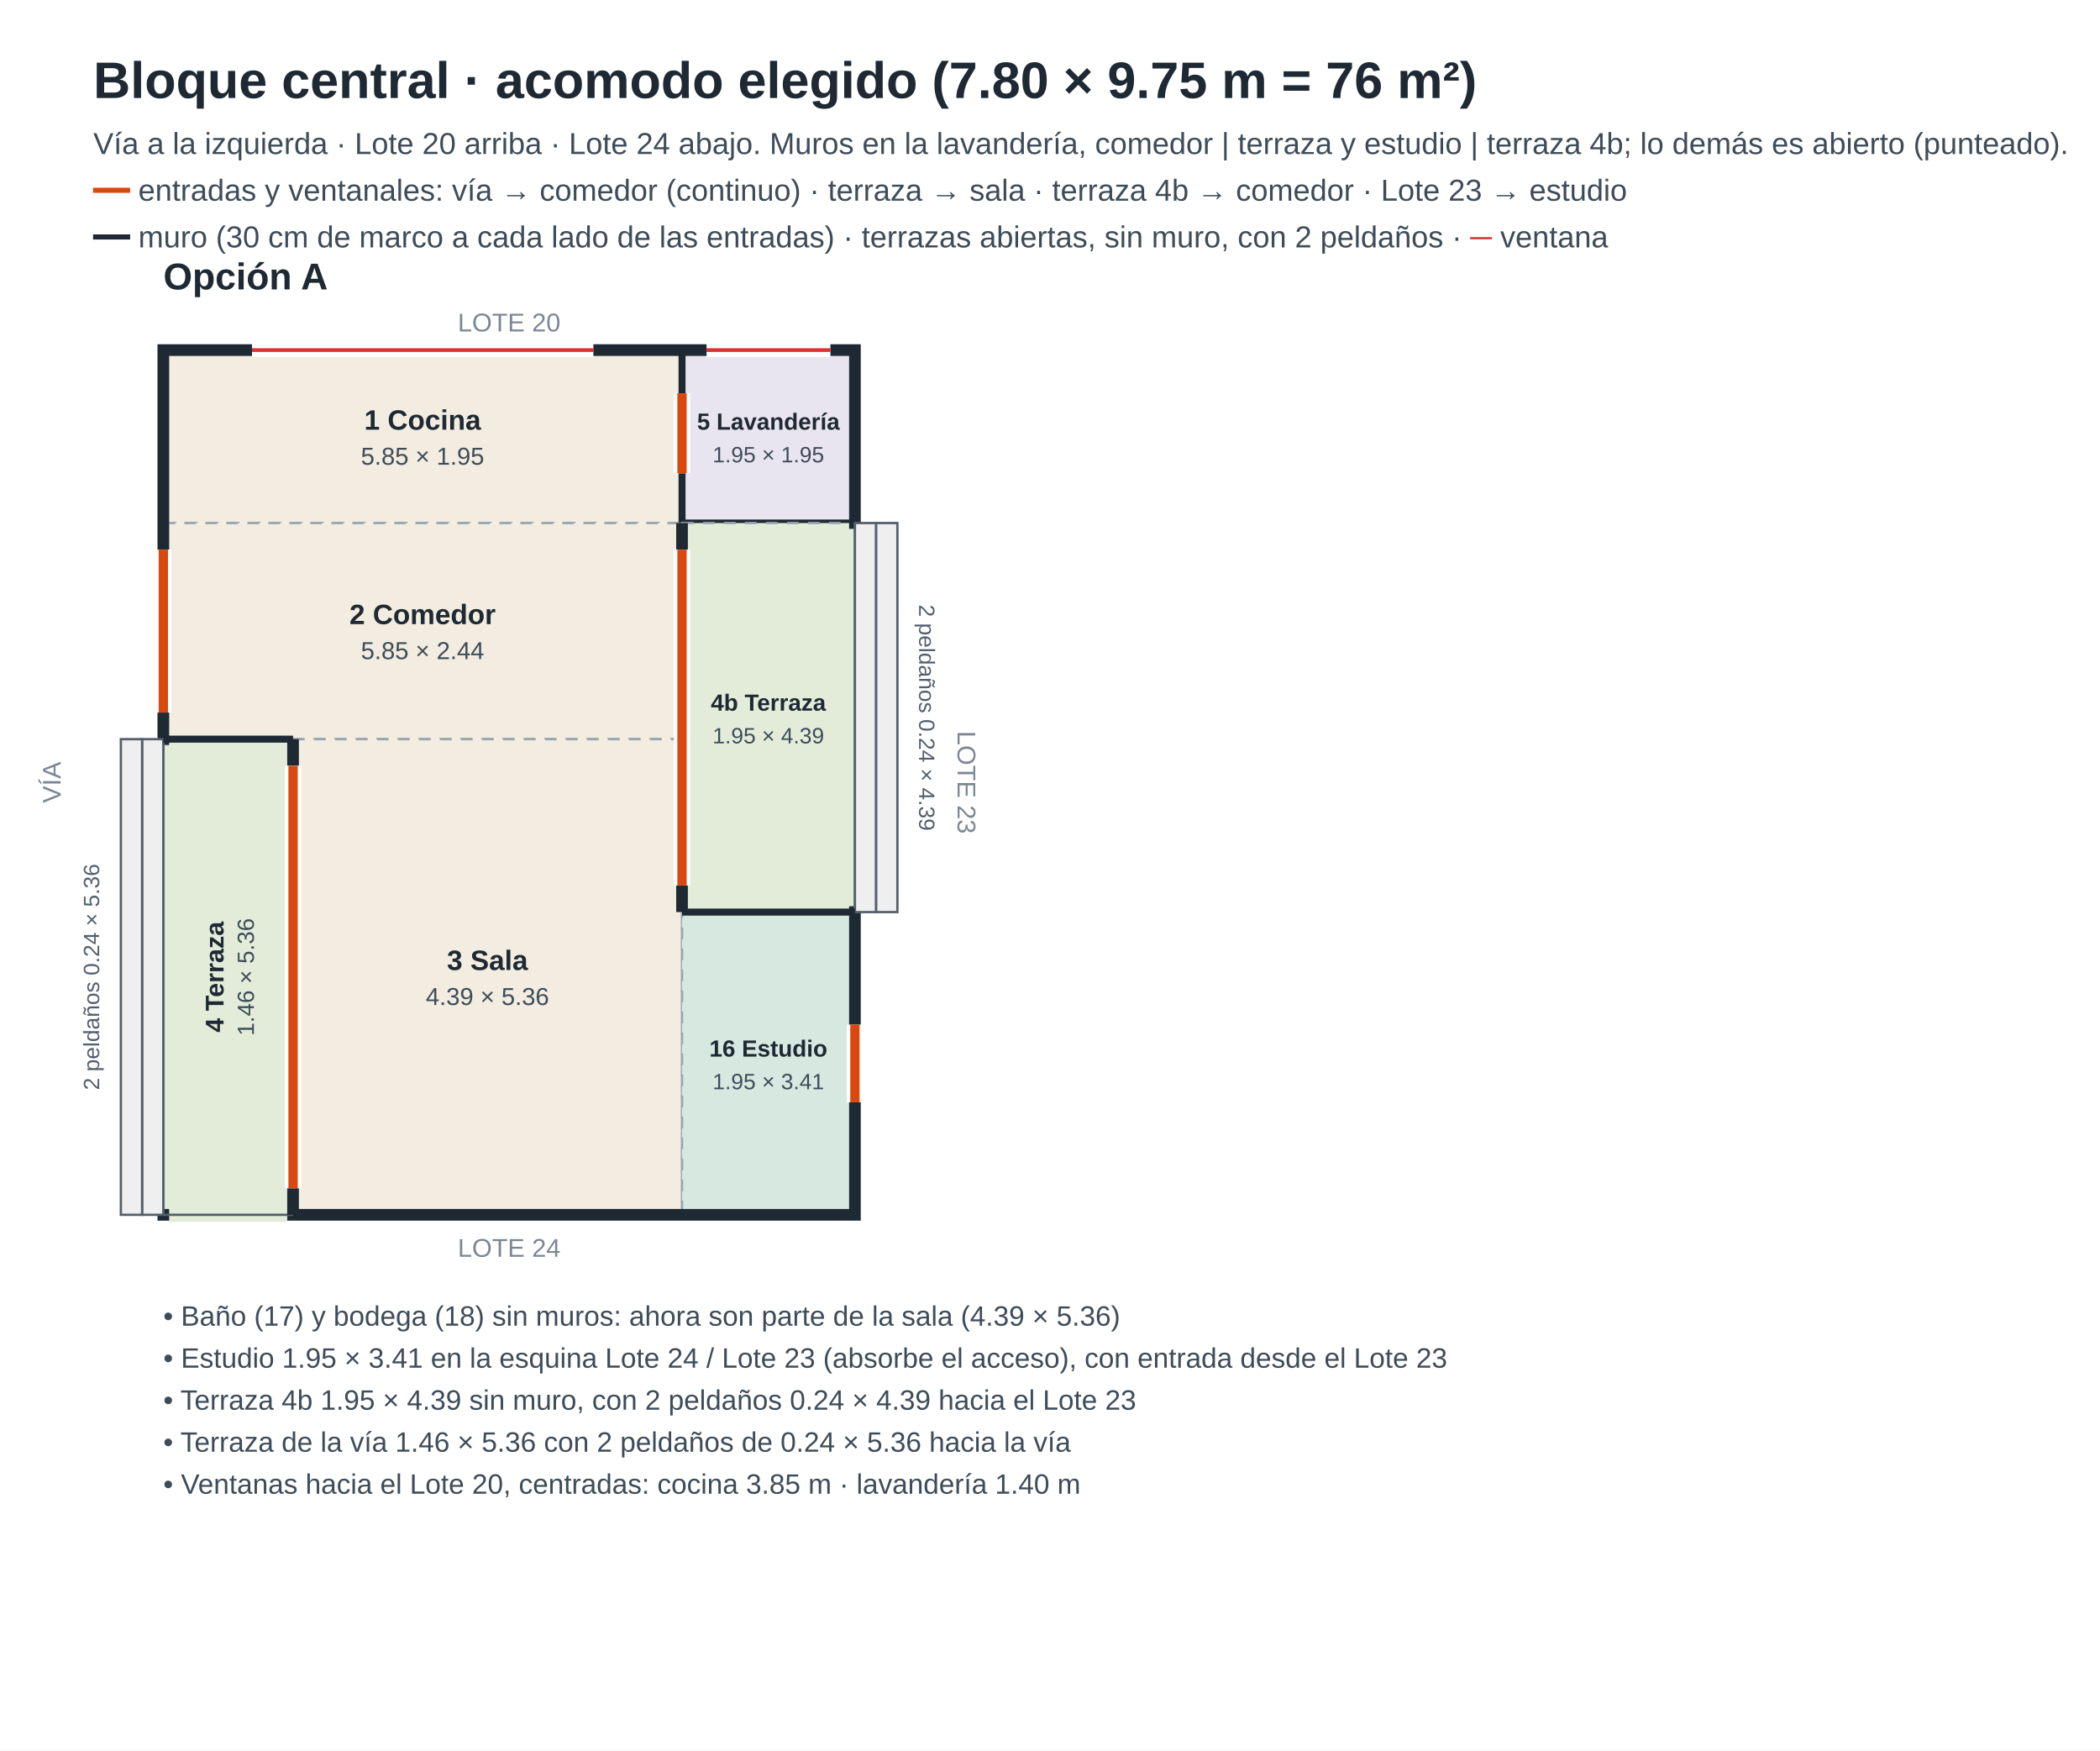
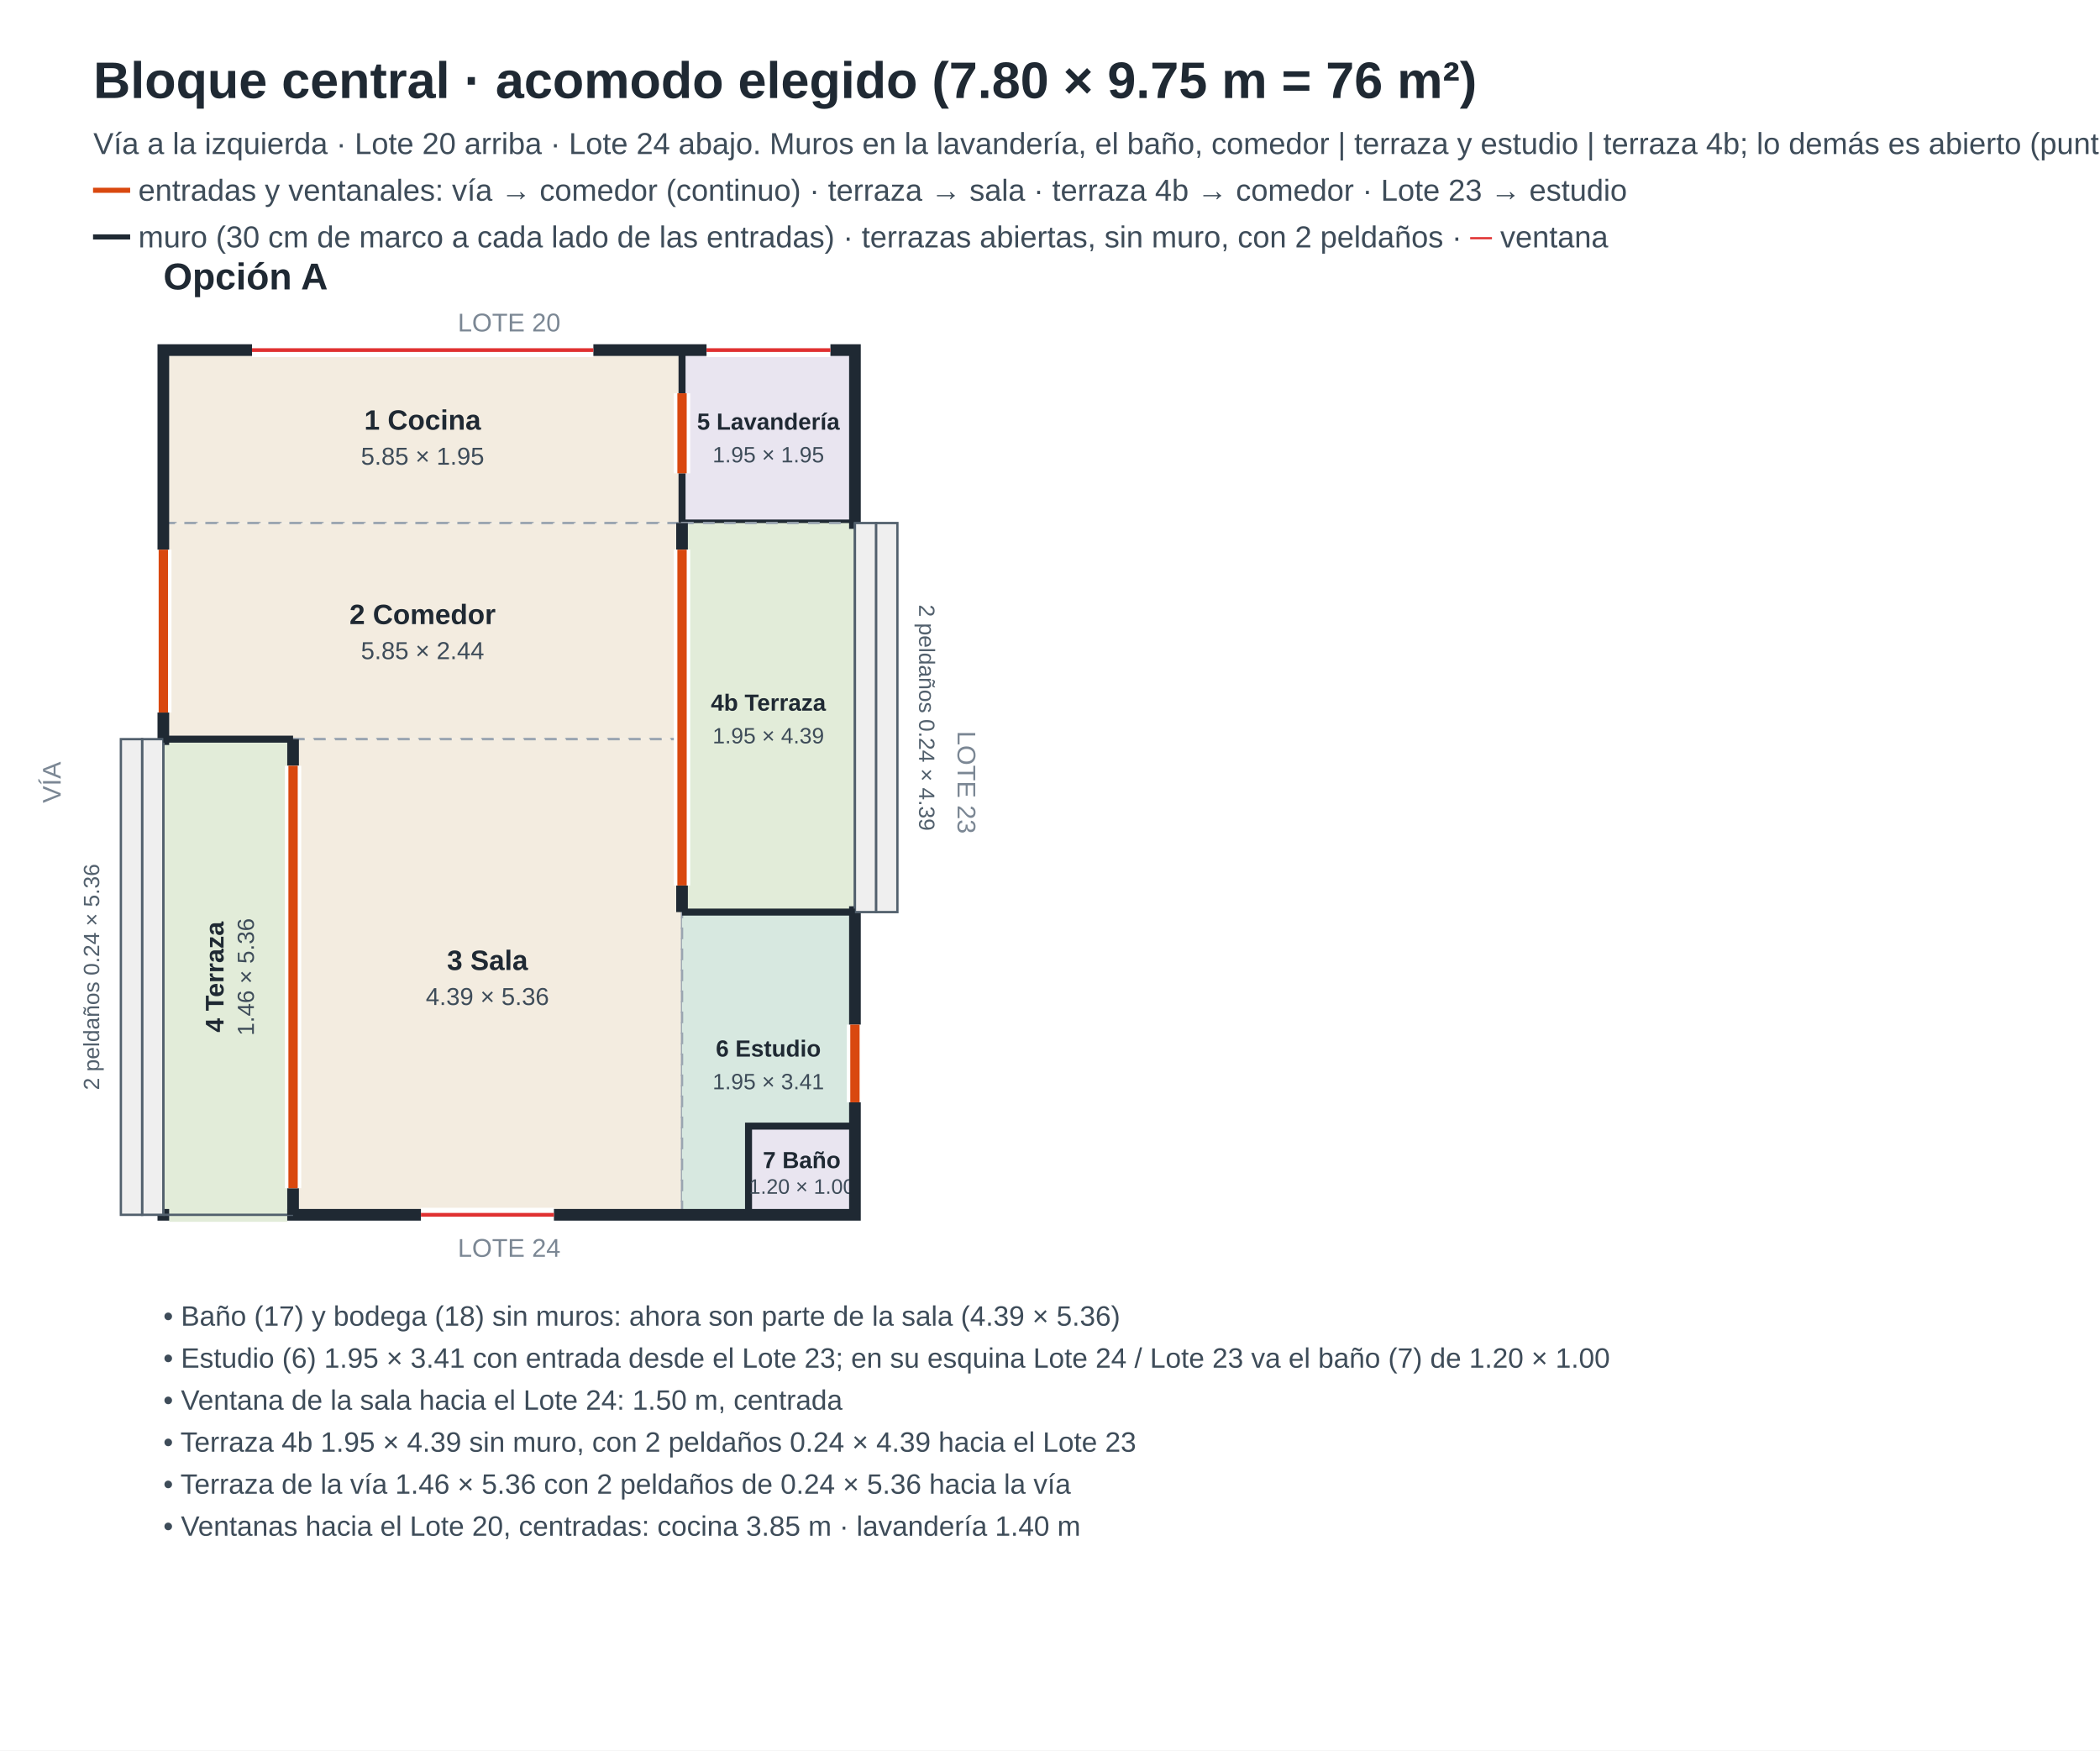
<svg xmlns="http://www.w3.org/2000/svg" viewBox="0 0 900 750" width="900" height="750" font-family="Segoe UI, Arial, sans-serif">
  <rect width="900" height="750" fill="#ffffff" />
  <text x="40" y="42" font-size="22" font-weight="700" fill="#1f2933">Bloque central · acomodo elegido (7.80 × 9.75 m = 76 m²)</text>
-   <text x="40" y="66" font-size="13" fill="#3e4c59">Vía a la izquierda · Lote 20 arriba · Lote 24 abajo. Muros en la lavandería, comedor | terraza y estudio | terraza 4b; lo demás es abierto (punteado).</text>
+   <text x="40" y="66" font-size="13" fill="#3e4c59">Vía a la izquierda · Lote 20 arriba · Lote 24 abajo. Muros en la lavandería, el baño, comedor | terraza y estudio | terraza 4b; lo demás es abierto (punteado).</text>
  <text x="40" y="86" font-size="13" fill="#3e4c59">
    <tspan fill="#d9480f" font-weight="700">━━</tspan> entradas y ventanales: vía → comedor (continuo) · terraza → sala · terraza 4b → comedor · Lote 23 → estudio</text>
  <text x="40" y="106" font-size="13" fill="#3e4c59">
    <tspan fill="#1f2933" font-weight="700">━━</tspan> muro (30 cm de marco a cada lado de las entradas) · terrazas abiertas, sin muro, con 2 peldaños · <tspan fill="#e03131" font-weight="700">─</tspan> ventana</text>
  <text x="70" y="124" font-size="16" font-weight="700" fill="#1f2933">Opción A</text>
  <rect x="70.0" y="150.0" width="222.3" height="74.1" fill="#f3ece0" stroke="#9aa5b1" stroke-width="1" stroke-dasharray="5 4" />
  <text x="181.1" y="184.1" font-size="12" font-weight="700" text-anchor="middle" fill="#1f2933">1 Cocina</text>
  <text x="181.1" y="199.1" font-size="10.5" text-anchor="middle" fill="#3e4c59">5.85 × 1.95</text>
  <rect x="292.3" y="150.0" width="74.1" height="74.1" fill="#e9e5f0" stroke="#1f2933" stroke-width="3" />
  <text x="329.3" y="184.1" font-size="10" font-weight="700" text-anchor="middle" fill="#1f2933">5 Lavandería</text>
  <text x="329.3" y="198.1" font-size="9.5" text-anchor="middle" fill="#3e4c59">1.95 × 1.95</text>
  <rect x="70.0" y="224.1" width="222.3" height="92.6" fill="#f3ece0" stroke="#9aa5b1" stroke-width="1" stroke-dasharray="5 4" />
  <text x="181.1" y="267.4" font-size="12" font-weight="700" text-anchor="middle" fill="#1f2933">2 Comedor</text>
  <text x="181.1" y="282.4" font-size="10.5" text-anchor="middle" fill="#3e4c59">5.85 × 2.44</text>
  <rect x="70.0" y="316.7" width="55.6" height="203.8" fill="#e2ecd9" stroke="#9aa5b1" stroke-width="1" stroke-dasharray="5 4" />
  <text x="97.8" y="416.6" font-size="11" font-weight="700" text-anchor="middle" fill="#1f2933" transform="rotate(-90 97.8 418.6)">4 Terraza</text>
  <text x="97.8" y="429.6" font-size="10" text-anchor="middle" fill="#3e4c59" transform="rotate(-90 97.8 418.6)">1.46 × 5.36</text>
  <rect x="125.6" y="316.7" width="166.7" height="203.8" fill="#f3ece0" stroke="#9aa5b1" stroke-width="1" stroke-dasharray="5 4" />
  <text x="208.9" y="415.6" font-size="12" font-weight="700" text-anchor="middle" fill="#1f2933">3 Sala</text>
  <text x="208.9" y="430.6" font-size="10.5" text-anchor="middle" fill="#3e4c59">4.39 × 5.36</text>
  <rect x="292.3" y="224.1" width="74.1" height="166.7" fill="#e2ecd9" stroke="#9aa5b1" stroke-width="1" stroke-dasharray="5 4" />
  <text x="329.3" y="304.5" font-size="10" font-weight="700" text-anchor="middle" fill="#1f2933">4b Terraza</text>
  <text x="329.3" y="318.5" font-size="9.5" text-anchor="middle" fill="#3e4c59">1.95 × 4.39</text>
  <rect x="292.3" y="390.8" width="74.1" height="129.7" fill="#d7e8e0" stroke="#9aa5b1" stroke-width="1" stroke-dasharray="5 4" />
-   <text x="329.3" y="452.7" font-size="10" font-weight="700" text-anchor="middle" fill="#1f2933">16 Estudio</text>
+   <text x="329.3" y="452.7" font-size="10" font-weight="700" text-anchor="middle" fill="#1f2933">6 Estudio</text>
  <text x="329.3" y="466.7" font-size="9.5" text-anchor="middle" fill="#3e4c59">1.95 × 3.41</text>
+   <rect x="320.8" y="482.5" width="45.6" height="38.0" fill="#e9e5f0" stroke="#1f2933" stroke-width="3" />
+   <text x="343.6" y="500.5" font-size="10" font-weight="700" text-anchor="middle" fill="#1f2933">7 Baño</text>
+   <text x="343.6" y="511.5" font-size="9" text-anchor="middle" fill="#3e4c59">1.20 × 1.00</text>
  <rect x="70.0" y="150.0" width="296.4" height="370.5" fill="none" stroke="#1f2933" stroke-width="5" />
  <line x1="72.5" y1="520.5" x2="123.1" y2="520.5" stroke="#e2ecd9" stroke-width="6" />
  <line x1="70.0" y1="520.5" x2="125.6" y2="520.5" stroke="#52606d" stroke-width="1" />
  <line x1="70.0" y1="319.2" x2="70.0" y2="518.0" stroke="#e2ecd9" stroke-width="6" />
  <line x1="70.0" y1="316.7" x2="70.0" y2="520.5" stroke="#52606d" stroke-width="1" />
  <rect x="60.9" y="316.7" width="9.1" height="203.8" fill="#efefef" stroke="#52606d" stroke-width="1" />
  <rect x="51.8" y="316.7" width="9.1" height="203.8" fill="#efefef" stroke="#52606d" stroke-width="1" />
  <text x="42.5" y="418.6" font-size="9.5" fill="#52606d" text-anchor="middle" transform="rotate(-90 42.5 418.6)">2 peldaños 0.24 × 5.36</text>
  <line x1="366.4" y1="226.6" x2="366.4" y2="388.3" stroke="#e2ecd9" stroke-width="6" />
  <line x1="366.4" y1="224.1" x2="366.4" y2="390.8" stroke="#52606d" stroke-width="1" />
  <rect x="366.4" y="224.1" width="9.1" height="166.7" fill="#efefef" stroke="#52606d" stroke-width="1" />
  <rect x="375.5" y="224.1" width="9.1" height="166.7" fill="#efefef" stroke="#52606d" stroke-width="1" />
  <text x="393.9" y="307.5" font-size="9.5" fill="#52606d" text-anchor="middle" transform="rotate(90 393.9 307.5)">2 peldaños 0.24 × 4.39</text>
  <line x1="70.0" y1="316.7" x2="125.6" y2="316.7" stroke="#1f2933" stroke-width="3" />
  <line x1="292.3" y1="390.8" x2="366.4" y2="390.8" stroke="#1f2933" stroke-width="3" />
  <line x1="125.6" y1="316.7" x2="125.6" y2="328.1" stroke="#1f2933" stroke-width="5" />
  <line x1="125.6" y1="509.1" x2="125.6" y2="520.5" stroke="#1f2933" stroke-width="5" />
  <line x1="292.3" y1="224.1" x2="292.3" y2="235.5" stroke="#1f2933" stroke-width="5" />
  <line x1="292.3" y1="379.4" x2="292.3" y2="390.8" stroke="#1f2933" stroke-width="5" />
  <line x1="108.0" y1="150.0" x2="254.3" y2="150.0" stroke="#ffffff" stroke-width="6" />
  <line x1="108.0" y1="150.0" x2="254.3" y2="150.0" stroke="#e03131" stroke-width="1.6" />
  <line x1="302.8" y1="150.0" x2="355.9" y2="150.0" stroke="#ffffff" stroke-width="6" />
  <line x1="302.8" y1="150.0" x2="355.9" y2="150.0" stroke="#e03131" stroke-width="1.6" />
+   <line x1="180.4" y1="520.5" x2="237.4" y2="520.5" stroke="#ffffff" stroke-width="6" />
+   <line x1="180.4" y1="520.5" x2="237.4" y2="520.5" stroke="#e03131" stroke-width="1.6" />
  <line x1="70.0" y1="235.5" x2="70.0" y2="305.3" stroke="#ffffff" stroke-width="7" />
  <line x1="70.0" y1="235.5" x2="70.0" y2="305.3" stroke="#d9480f" stroke-width="4" />
  <line x1="125.6" y1="328.1" x2="125.6" y2="509.1" stroke="#ffffff" stroke-width="7" />
  <line x1="125.6" y1="328.1" x2="125.6" y2="509.1" stroke="#d9480f" stroke-width="4" />
  <line x1="366.4" y1="439.0" x2="366.4" y2="472.3" stroke="#ffffff" stroke-width="7" />
  <line x1="366.4" y1="439.0" x2="366.4" y2="472.3" stroke="#d9480f" stroke-width="4" />
  <line x1="292.3" y1="235.5" x2="292.3" y2="379.4" stroke="#ffffff" stroke-width="7" />
  <line x1="292.3" y1="235.5" x2="292.3" y2="379.4" stroke="#d9480f" stroke-width="4" />
  <line x1="292.3" y1="168.5" x2="292.3" y2="202.8" stroke="#ffffff" stroke-width="7" />
  <line x1="292.3" y1="168.5" x2="292.3" y2="202.8" stroke="#d9480f" stroke-width="4" />
  <text x="26.0" y="335.2" font-size="11" fill="#7b8794" text-anchor="middle" transform="rotate(-90 26.0 335.2)">VÍA</text>
  <text x="218.2" y="142.0" font-size="11" fill="#7b8794" text-anchor="middle">LOTE 20</text>
  <text x="218.2" y="538.5" font-size="11" fill="#7b8794" text-anchor="middle">LOTE 24</text>
  <text x="410.4" y="335.2" font-size="11" fill="#7b8794" text-anchor="middle" transform="rotate(90 410.4 335.2)">LOTE 23</text>
  <text x="70" y="568" font-size="12" fill="#3e4c59">• Baño (17) y bodega (18) sin muros: ahora son parte de la sala (4.39 × 5.36)</text>
-   <text x="70" y="586" font-size="12" fill="#3e4c59">• Estudio 1.95 × 3.41 en la esquina Lote 24 / Lote 23 (absorbe el acceso), con entrada desde el Lote 23</text>
-   <text x="70" y="604" font-size="12" fill="#3e4c59">• Terraza 4b 1.95 × 4.39 sin muro, con 2 peldaños 0.24 × 4.39 hacia el Lote 23</text>
-   <text x="70" y="622" font-size="12" fill="#3e4c59">• Terraza de la vía 1.46 × 5.36 con 2 peldaños de 0.24 × 5.36 hacia la vía</text>
-   <text x="70" y="640" font-size="12" fill="#3e4c59">• Ventanas hacia el Lote 20, centradas: cocina 3.85 m · lavandería 1.40 m</text>
+   <text x="70" y="586" font-size="12" fill="#3e4c59">• Estudio (6) 1.95 × 3.41 con entrada desde el Lote 23; en su esquina Lote 24 / Lote 23 va el baño (7) de 1.20 × 1.00</text>
+   <text x="70" y="604" font-size="12" fill="#3e4c59">• Ventana de la sala hacia el Lote 24: 1.50 m, centrada</text>
+   <text x="70" y="622" font-size="12" fill="#3e4c59">• Terraza 4b 1.95 × 4.39 sin muro, con 2 peldaños 0.24 × 4.39 hacia el Lote 23</text>
+   <text x="70" y="640" font-size="12" fill="#3e4c59">• Terraza de la vía 1.46 × 5.36 con 2 peldaños de 0.24 × 5.36 hacia la vía</text>
+   <text x="70" y="658" font-size="12" fill="#3e4c59">• Ventanas hacia el Lote 20, centradas: cocina 3.85 m · lavandería 1.40 m</text>
</svg>
